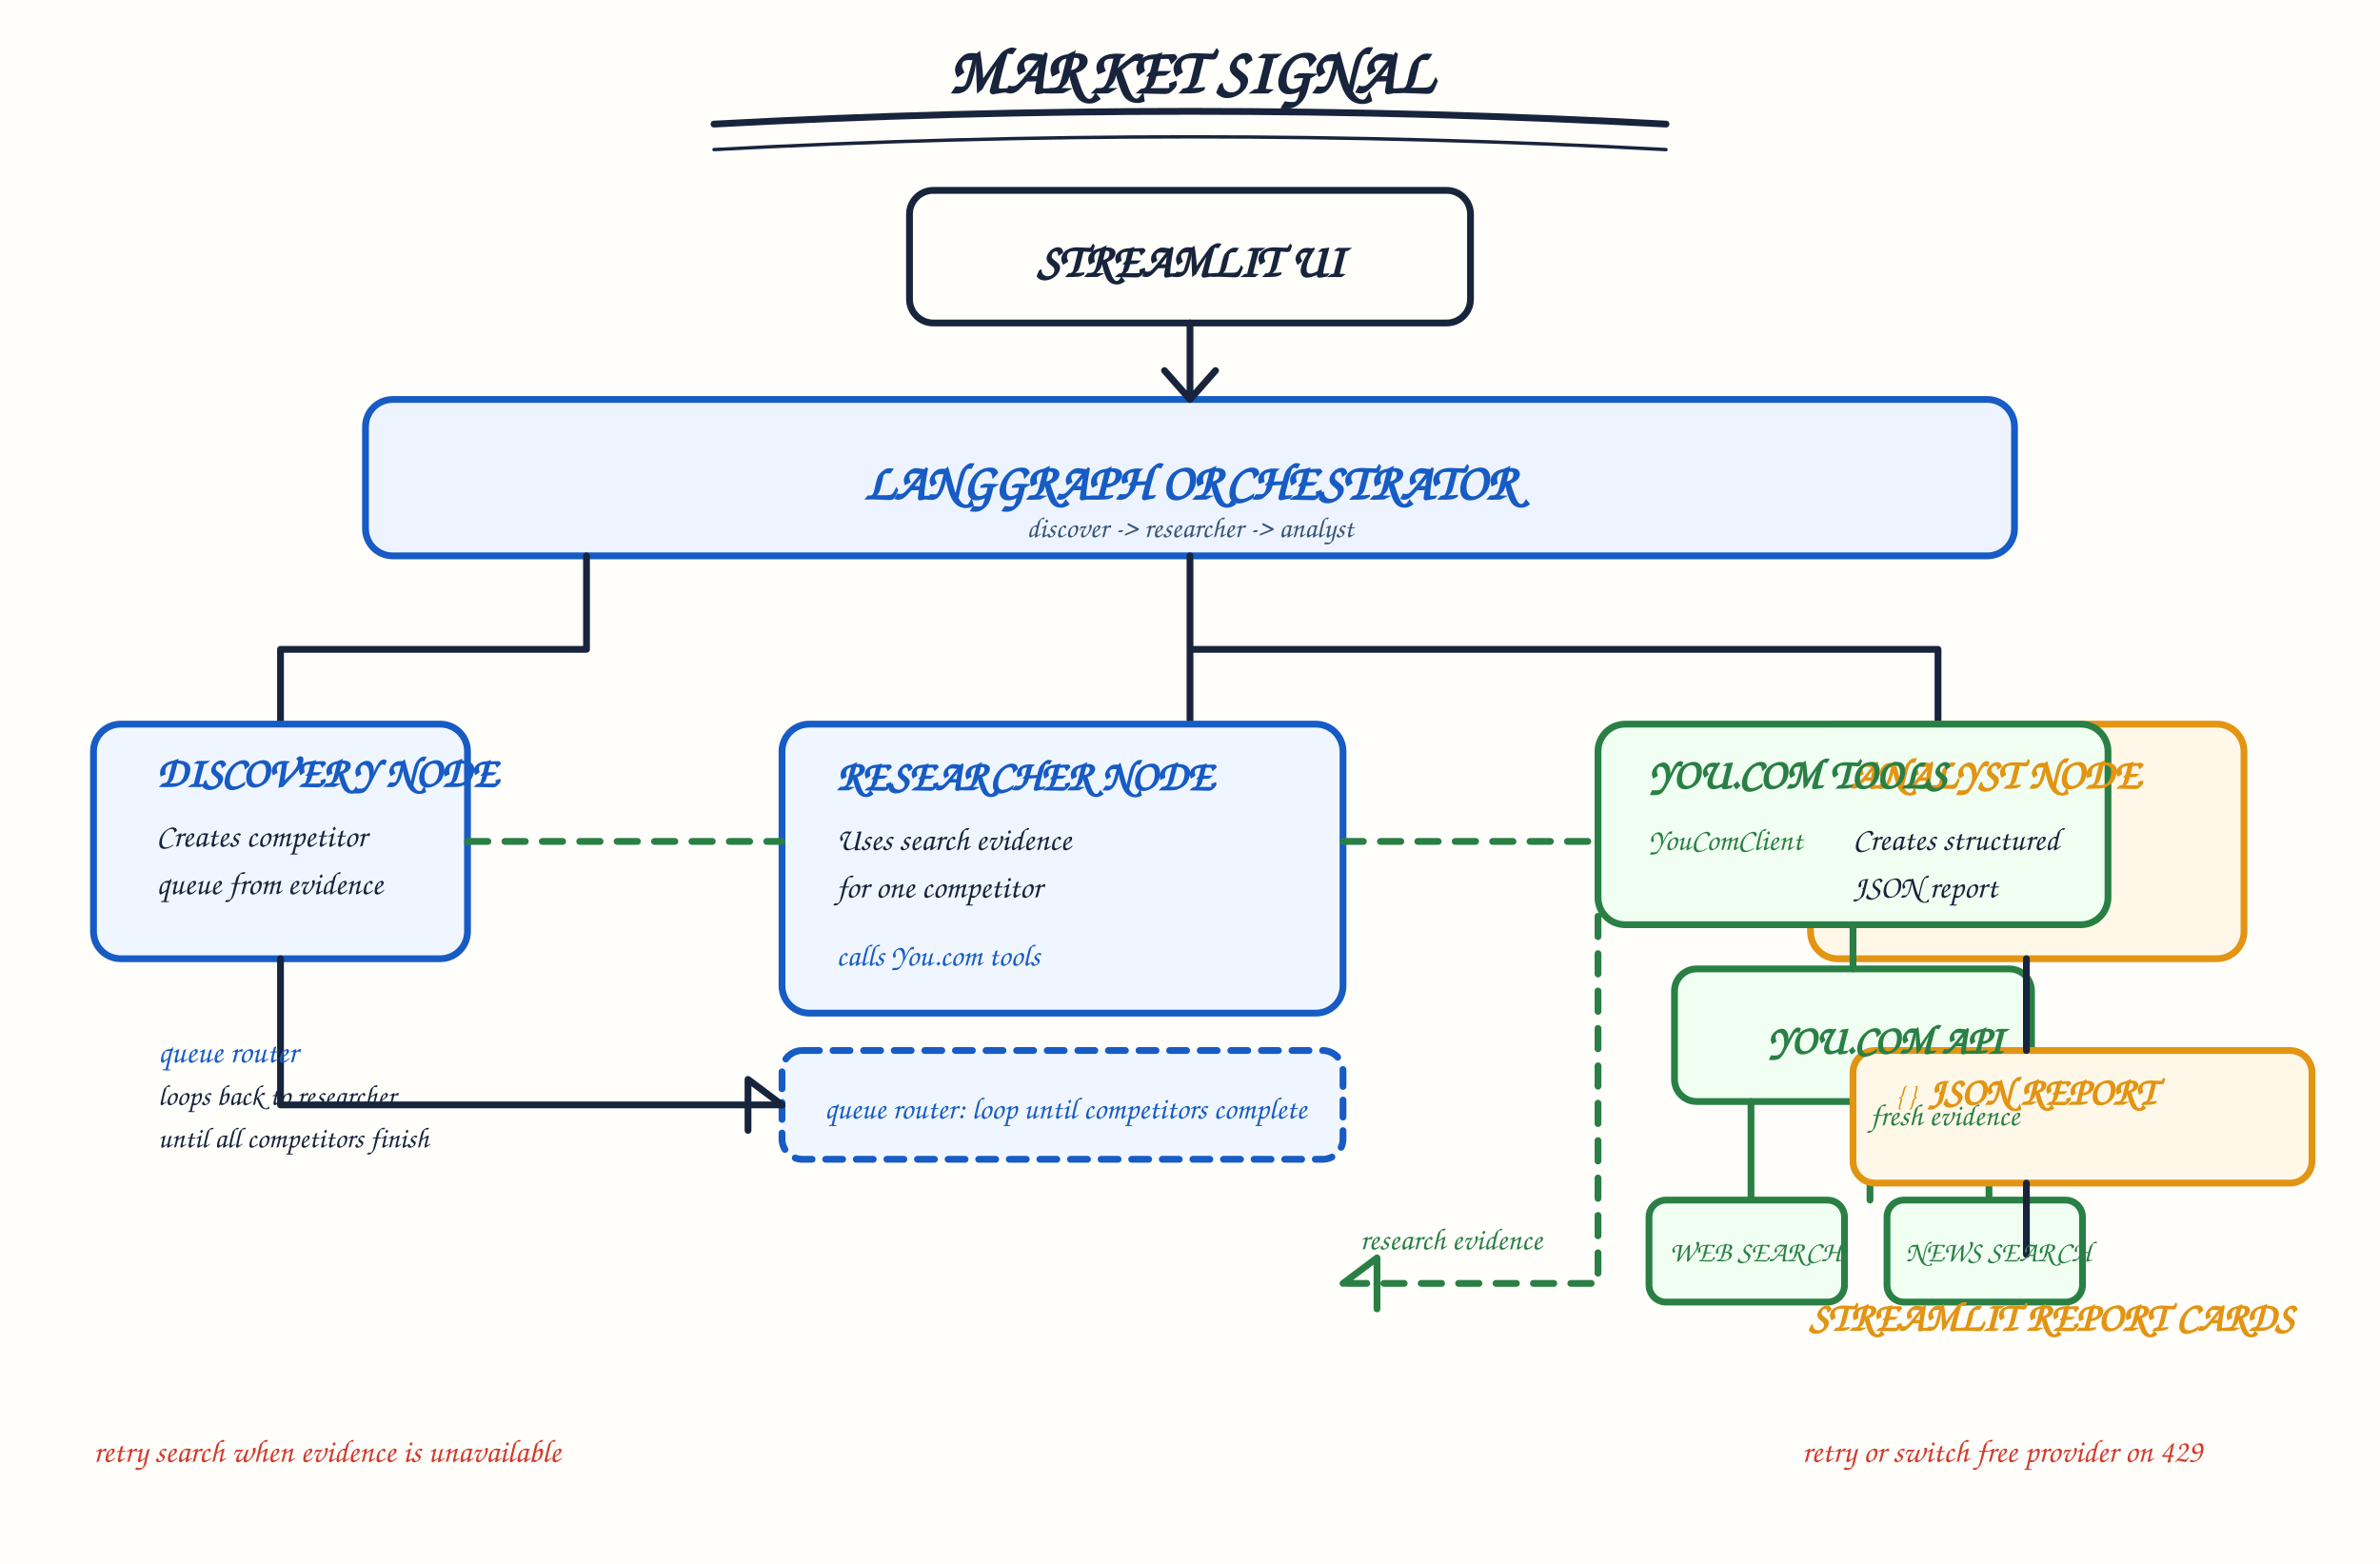
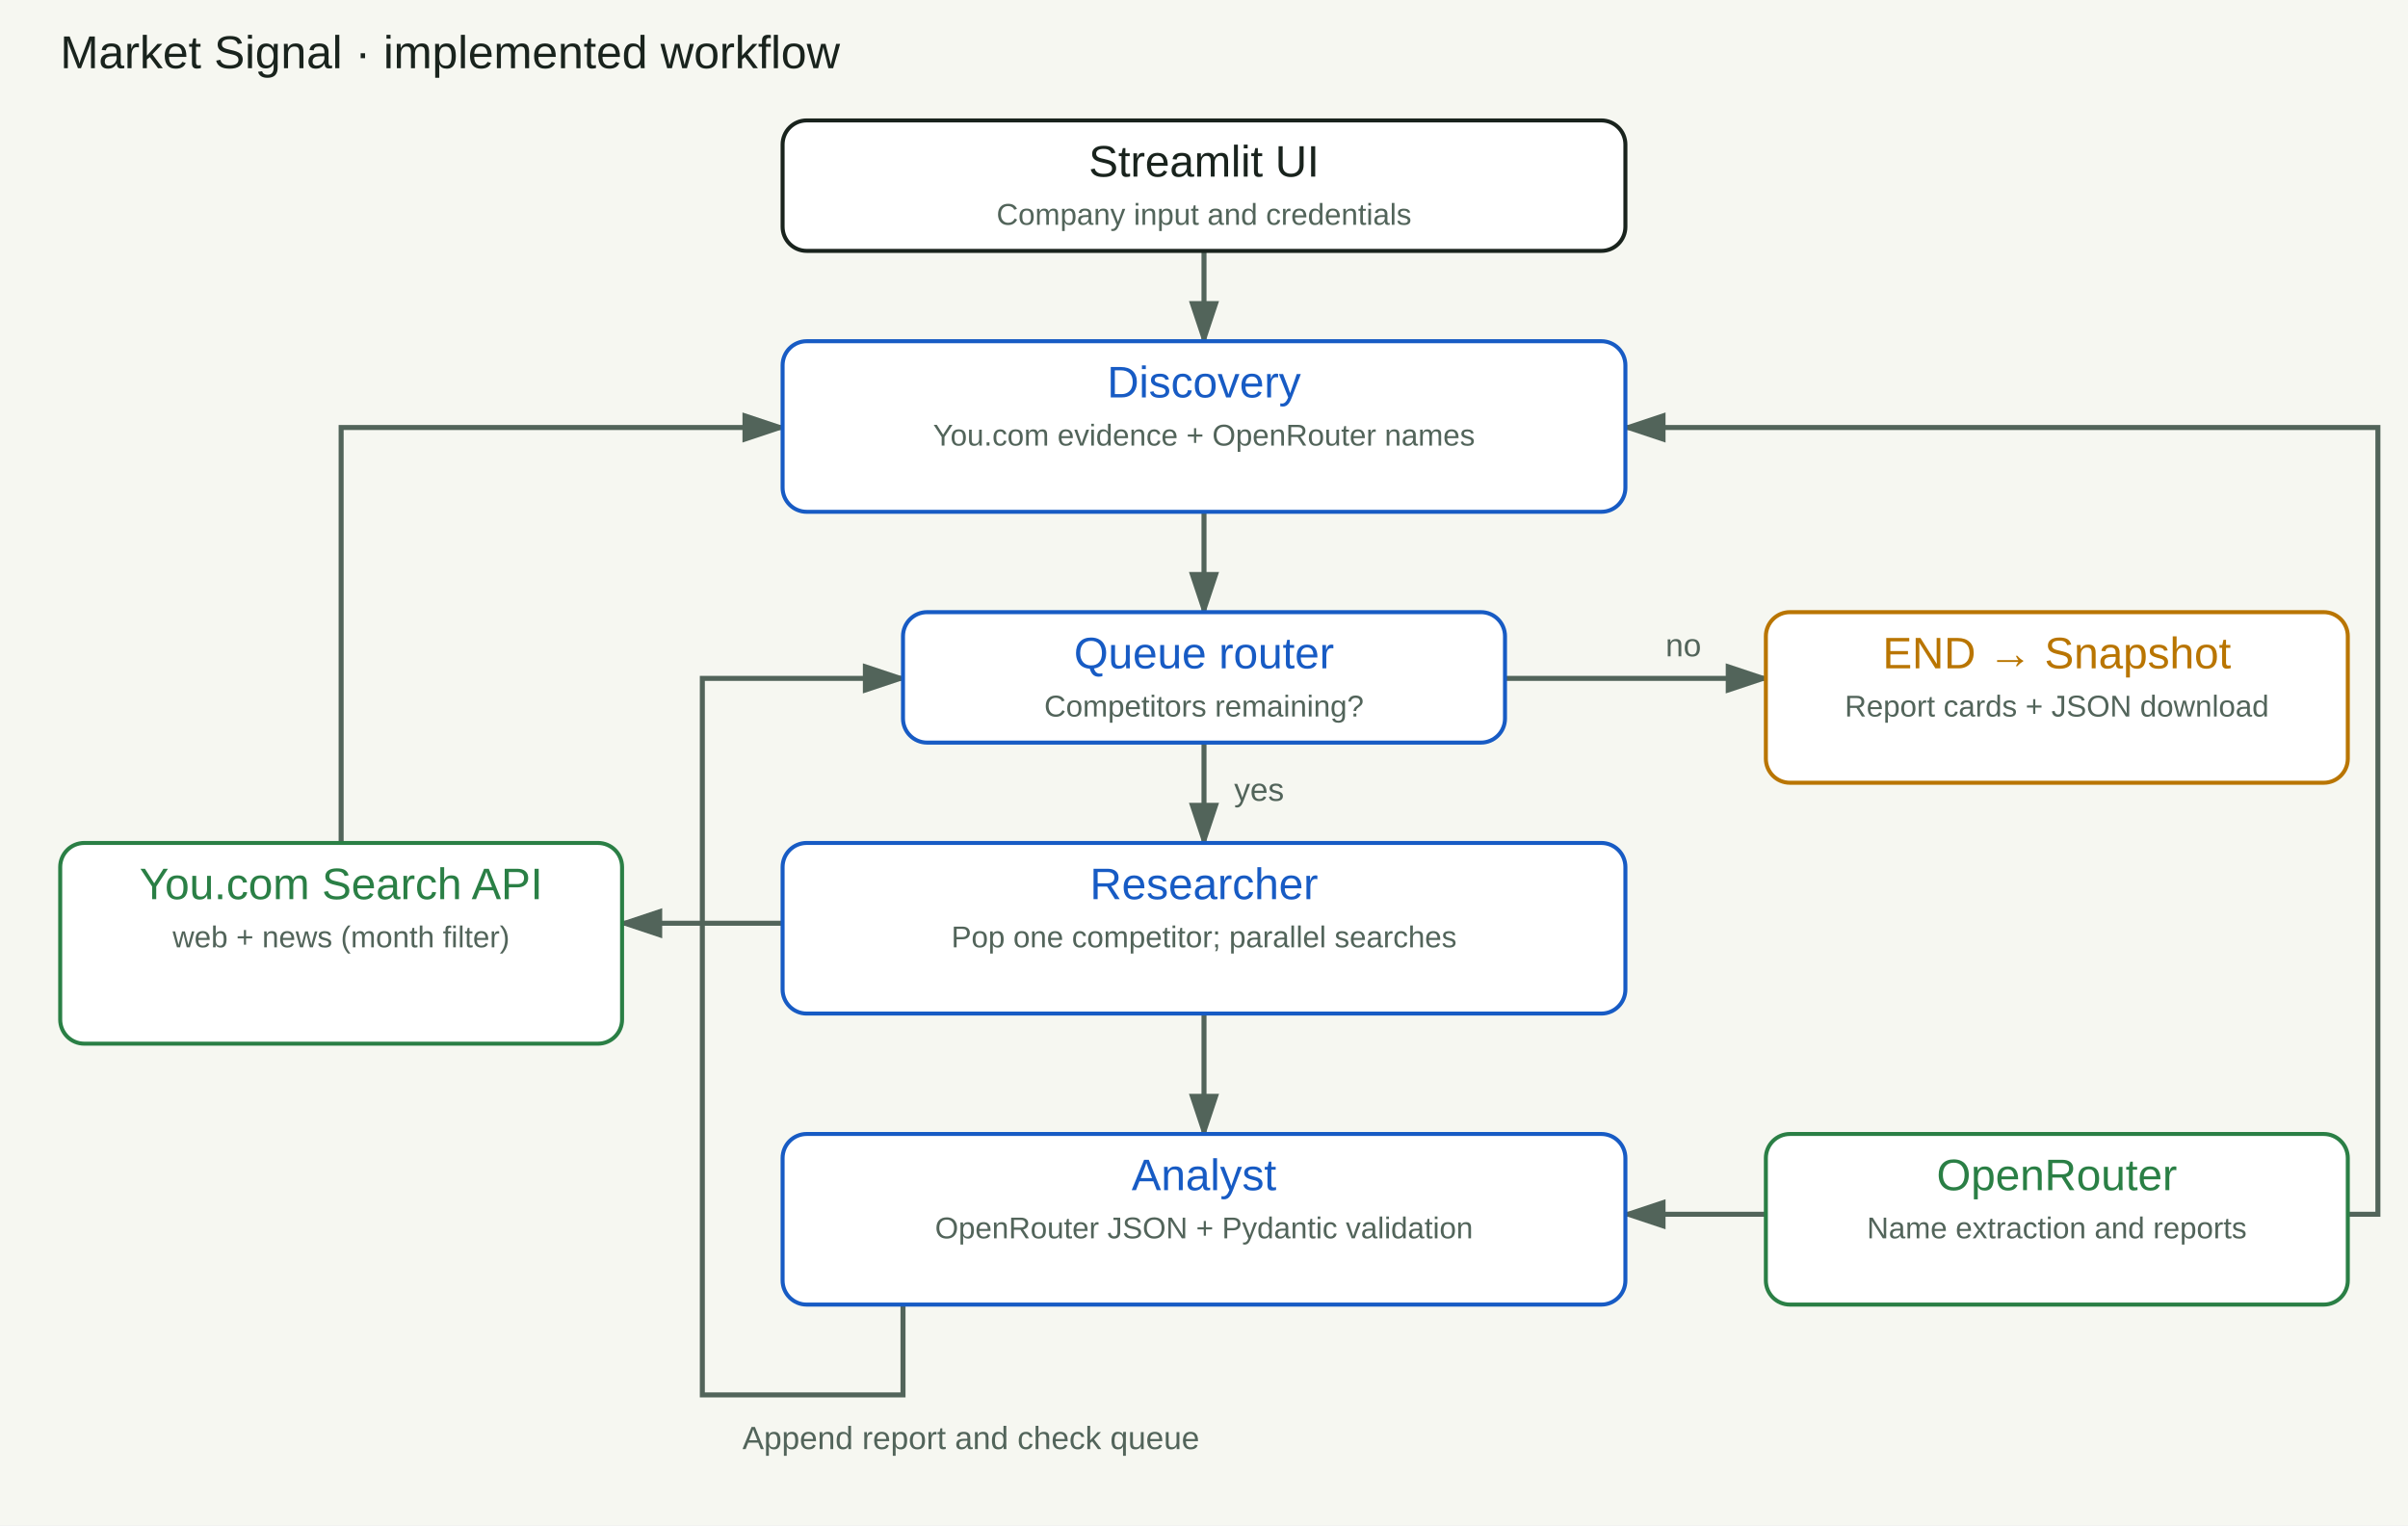
- <svg xmlns="http://www.w3.org/2000/svg" width="1400" height="920" viewBox="0 0 1400 920">
-   <rect width="1400" height="920" fill="#fffefa" />
-   <g fill="none" stroke="#17243c" stroke-width="4" stroke-linecap="round" stroke-linejoin="round">
-     <path d="M420 73 Q700 58 980 73" />
-     <path d="M420 88 Q700 73 980 88" stroke-width="2" />
-     <rect x="535" y="112" width="330" height="78" rx="14" fill="#fffefa" />
-     <rect x="215" y="235" width="970" height="92" rx="16" fill="#edf4ff" stroke="#175bc4" />
-     <path d="M700 190 L700 235 M685 218 L700 235 L715 218" />
-     <path d="M345 327 L345 382 L165 382 L165 426 M700 327 L700 426 M700 382 L1140 382 L1140 426" />
-     <rect x="55" y="426" width="220" height="138" rx="16" fill="#f0f6ff" stroke="#175bc4" />
-     <rect x="460" y="426" width="330" height="170" rx="16" fill="#f0f6ff" stroke="#175bc4" />
-     <rect x="1065" y="426" width="255" height="138" rx="16" fill="#fff8e9" stroke="#e29413" />
-     <rect x="460" y="618" width="330" height="64" rx="12" fill="#f0f6ff" stroke="#175bc4" stroke-dasharray="10 8" />
-     <path d="M275 495 L460 495 M790 495 L940 495 M940 495 L940 755 L790 755" stroke="#2a7f45" stroke-dasharray="12 10" />
-     <path d="M790 755 L810 740 L810 770" stroke="#2a7f45" />
-     <rect x="940" y="426" width="300" height="118" rx="16" fill="#f0fff1" stroke="#2a7f45" />
-     <rect x="985" y="570" width="210" height="78" rx="13" fill="#f0fff1" stroke="#2a7f45" />
-     <path d="M1090 544 L1090 570 M1030 648 L1030 706 M1100 648 L1100 706 M1170 648 L1170 706" stroke="#2a7f45" />
-     <rect x="970" y="706" width="115" height="60" rx="10" fill="#f0fff1" stroke="#2a7f45" />
-     <rect x="1110" y="706" width="115" height="60" rx="10" fill="#f0fff1" stroke="#2a7f45" />
-     <rect x="1090" y="618" width="270" height="78" rx="13" fill="#fff8e9" stroke="#e29413" />
-     <path d="M1192 564 L1192 618 M1192 696 L1192 738 M165 564 L165 650 L460 650" />
-     <path d="M460 650 L440 635 L440 665" />
+ <svg xmlns="http://www.w3.org/2000/svg" width="1200" height="760" viewBox="0 0 1200 760" role="img" aria-labelledby="title desc">
+   <defs>
+     <marker id="arrow" markerWidth="10" markerHeight="10" refX="8" refY="3" orient="auto">
+       <path d="M0,0 L0,6 L9,3 z" fill="#52645a" />
+     </marker>
+   </defs>
+   <rect width="1200" height="760" fill="#f6f7f1" />
+   <g fill="none" stroke="#52645a" stroke-width="2.5" marker-end="url(#arrow)">
+     <path d="M600 125 V170" />
+     <path d="M600 255 V305" />
+     <path d="M600 370 V420" />
+     <path d="M600 505 V565" />
+     <path d="M450 650 V695 H350 V338 H450" />
+     <path d="M750 338 H880" />
+     <path d="M390 460 H310" />
+     <path d="M880 605 H810" />
+     <path d="M1170 605 H1185 V213 H810" />
+     <path d="M170 420 V213 H390" />
  </g>
-   <g font-family="Marker Felt, Comic Sans MS, cursive" fill="#17243c">
-     <text x="700" y="55" text-anchor="middle" font-size="38" font-weight="bold">MARKET SIGNAL</text>
-     <text x="700" y="163" text-anchor="middle" font-size="28" font-weight="bold">STREAMLIT UI</text>
-     <text x="700" y="294" text-anchor="middle" font-size="30" font-weight="bold" fill="#175bc4">LANGGRAPH ORCHESTRATOR</text>
-     <text x="700" y="316" text-anchor="middle" font-size="17" fill="#385477">discover -&gt; researcher -&gt; analyst</text>
-     <text x="92" y="463" font-size="25" font-weight="bold" fill="#175bc4">DISCOVERY NODE</text>
-     <text x="92" y="498" font-size="19">Creates competitor</text>
-     <text x="92" y="526" font-size="19">queue from evidence</text>
-     <text x="492" y="465" font-size="25" font-weight="bold" fill="#175bc4">RESEARCHER NODE</text>
-     <text x="492" y="500" font-size="19">Uses search evidence</text>
-     <text x="492" y="528" font-size="19">for one competitor</text>
-     <text x="492" y="568" font-size="18" fill="#175bc4">calls You.com tools</text>
-     <text x="1088" y="464" font-size="25" font-weight="bold" fill="#e29413">ANALYST NODE</text>
-     <text x="1090" y="500" font-size="19">Creates structured</text>
-     <text x="1090" y="528" font-size="19">JSON report</text>
-     <text x="485" y="658" font-size="18" fill="#175bc4">queue router: loop until competitors complete</text>
-     <text x="970" y="464" font-size="25" font-weight="bold" fill="#2a7f45">YOU.COM TOOLS</text>
-     <text x="970" y="500" font-size="18" fill="#2a7f45">YouComClient</text>
-     <text x="1040" y="620" font-size="24" font-weight="bold" fill="#2a7f45">YOU.COM API</text>
-     <text x="1100" y="662" font-size="18" fill="#2a7f45">fresh evidence</text>
-     <text x="982" y="742" font-size="17" fill="#2a7f45">WEB SEARCH</text>
-     <text x="1121" y="742" font-size="17" fill="#2a7f45">NEWS SEARCH</text>
-     <text x="1115" y="650" font-size="17" fill="#e29413">{ }</text>
-     <text x="1134" y="650" font-size="23" font-weight="bold" fill="#e29413">JSON REPORT</text>
-     <text x="1064" y="783" font-size="24" font-weight="bold" fill="#e29413">STREAMLIT REPORT CARDS</text>
-     <text x="93" y="625" font-size="19" fill="#175bc4">queue router</text>
-     <text x="93" y="650" font-size="17">loops back to researcher</text>
-     <text x="93" y="675" font-size="17">until all competitors finish</text>
-     <text x="800" y="735" font-size="18" fill="#2a7f45">research evidence</text>
-     <text x="55" y="860" font-size="19" fill="#d23b2e">retry search when evidence is unavailable</text>
-     <text x="1060" y="860" font-size="19" fill="#d23b2e">retry or switch free provider on 429</text>
+   <rect x="390" y="60" width="420" height="65" rx="12" fill="white" stroke="#19231d" stroke-width="2" />
+   <text x="600.0" y="88" text-anchor="middle" font-family="Arial, sans-serif" font-size="22" fill="#19231d">Streamlit UI</text>
+   <text x="600.0" y="112" text-anchor="middle" font-family="Arial, sans-serif" font-size="15" fill="#52645a">Company input and credentials</text>
+   <rect x="390" y="170" width="420" height="85" rx="12" fill="white" stroke="#175bc4" stroke-width="2" />
+   <text x="600.0" y="198" text-anchor="middle" font-family="Arial, sans-serif" font-size="22" fill="#175bc4">Discovery</text>
+   <text x="600.0" y="222" text-anchor="middle" font-family="Arial, sans-serif" font-size="15" fill="#52645a">You.com evidence + OpenRouter names</text>
+   <rect x="450" y="305" width="300" height="65" rx="12" fill="white" stroke="#175bc4" stroke-width="2" />
+   <text x="600.0" y="333" text-anchor="middle" font-family="Arial, sans-serif" font-size="22" fill="#175bc4">Queue router</text>
+   <text x="600.0" y="357" text-anchor="middle" font-family="Arial, sans-serif" font-size="15" fill="#52645a">Competitors remaining?</text>
+   <rect x="390" y="420" width="420" height="85" rx="12" fill="white" stroke="#175bc4" stroke-width="2" />
+   <text x="600.0" y="448" text-anchor="middle" font-family="Arial, sans-serif" font-size="22" fill="#175bc4">Researcher</text>
+   <text x="600.0" y="472" text-anchor="middle" font-family="Arial, sans-serif" font-size="15" fill="#52645a">Pop one competitor; parallel searches</text>
+   <rect x="390" y="565" width="420" height="85" rx="12" fill="white" stroke="#175bc4" stroke-width="2" />
+   <text x="600.0" y="593" text-anchor="middle" font-family="Arial, sans-serif" font-size="22" fill="#175bc4">Analyst</text>
+   <text x="600.0" y="617" text-anchor="middle" font-family="Arial, sans-serif" font-size="15" fill="#52645a">OpenRouter JSON + Pydantic validation</text>
+   <rect x="30" y="420" width="280" height="100" rx="12" fill="white" stroke="#2a7f45" stroke-width="2" />
+   <text x="170.0" y="448" text-anchor="middle" font-family="Arial, sans-serif" font-size="22" fill="#2a7f45">You.com Search API</text>
+   <text x="170.0" y="472" text-anchor="middle" font-family="Arial, sans-serif" font-size="15" fill="#52645a">web + news (month filter)</text>
+   <rect x="880" y="565" width="290" height="85" rx="12" fill="white" stroke="#2a7f45" stroke-width="2" />
+   <text x="1025.0" y="593" text-anchor="middle" font-family="Arial, sans-serif" font-size="22" fill="#2a7f45">OpenRouter</text>
+   <text x="1025.0" y="617" text-anchor="middle" font-family="Arial, sans-serif" font-size="15" fill="#52645a">Name extraction and reports</text>
+   <rect x="880" y="305" width="290" height="85" rx="12" fill="white" stroke="#b97500" stroke-width="2" />
+   <text x="1025.0" y="333" text-anchor="middle" font-family="Arial, sans-serif" font-size="22" fill="#b97500">END → Snapshot</text>
+   <text x="1025.0" y="357" text-anchor="middle" font-family="Arial, sans-serif" font-size="15" fill="#52645a">Report cards + JSON download</text>
+   <g font-family="Arial, sans-serif" font-size="16" fill="#52645a">
+     <text x="615" y="399">yes</text>
+     <text x="830" y="327">no</text>
+     <text x="370" y="722">Append report and check queue</text>
+     <text x="30" y="34" font-size="23" fill="#19231d">Market Signal · implemented workflow</text>
  </g>
</svg>
